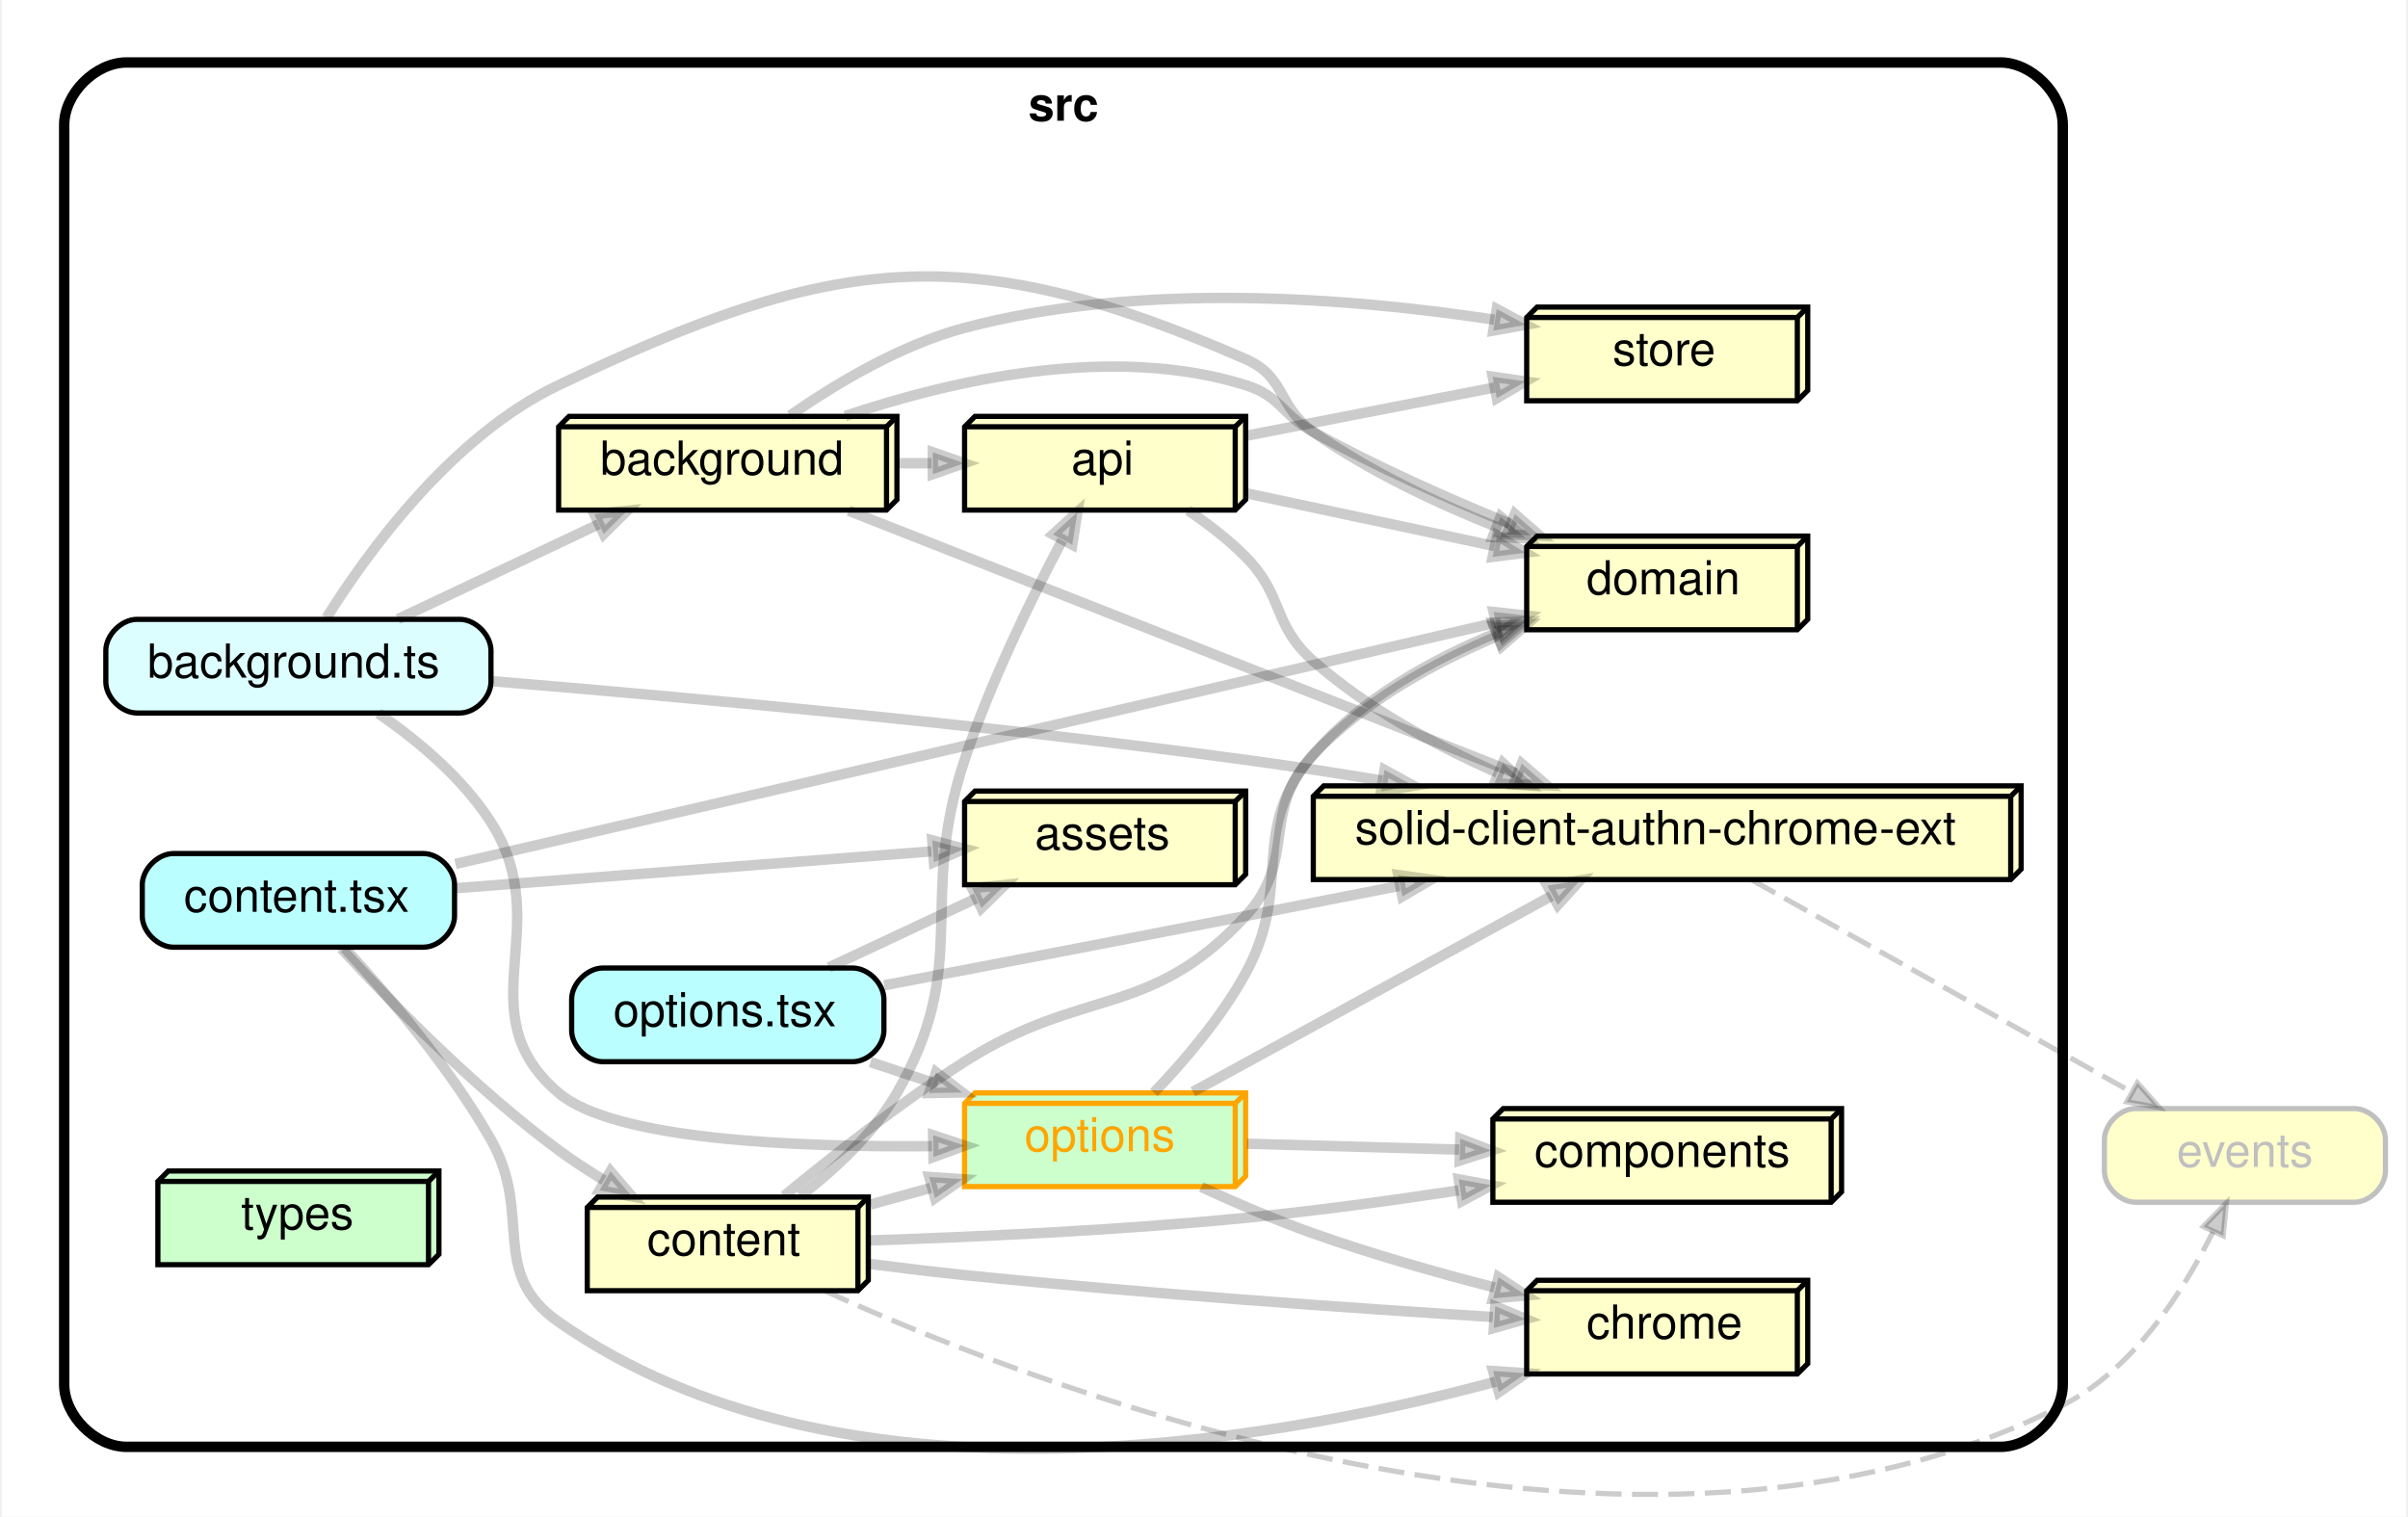
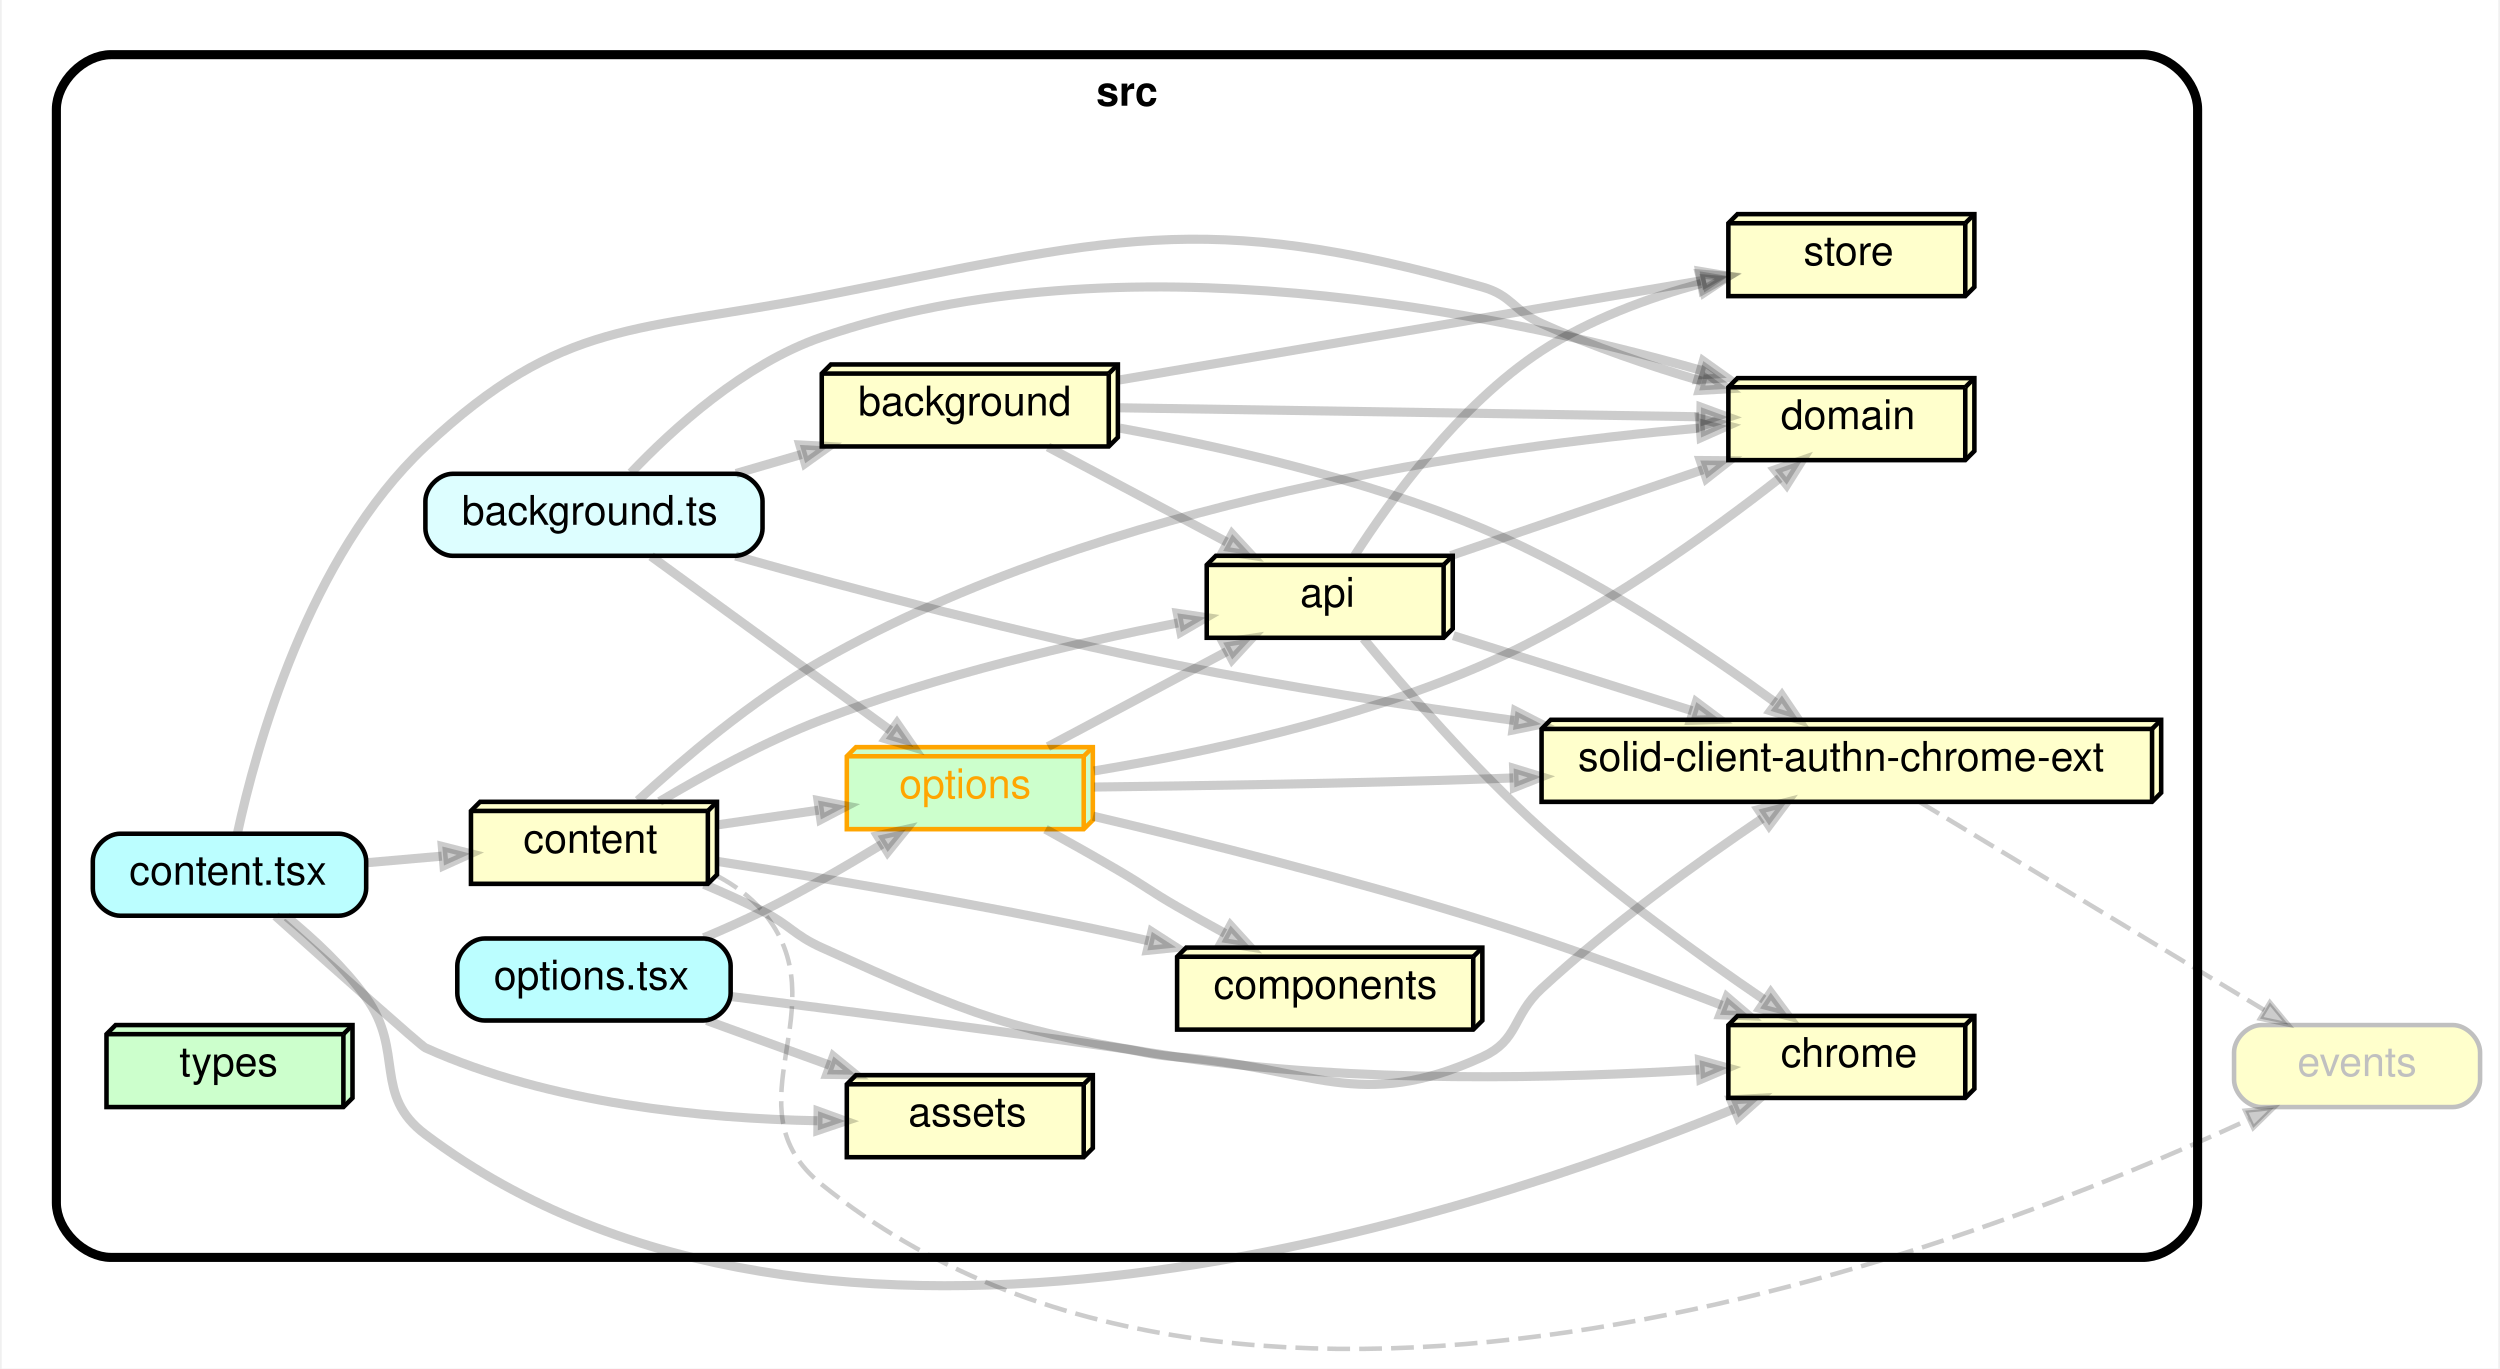
- <svg xmlns="http://www.w3.org/2000/svg" xmlns:xlink="http://www.w3.org/1999/xlink" width="462pt" height="291pt" viewBox="0.00 0.00 462.00 291.42">
-   <g id="graph0" class="graph" transform="scale(1 1) rotate(0) translate(4 287.4172)">
-     <polygon fill="#ffffff" stroke="transparent" points="-4,4 -4,-287.417 458,-287.417 458,4 -4,4" />
+ <svg xmlns="http://www.w3.org/2000/svg" xmlns:xlink="http://www.w3.org/1999/xlink" width="548pt" height="300pt" viewBox="0.00 0.00 548.00 300.41">
+   <g id="graph0" class="graph" transform="scale(1 1) rotate(0) translate(4 296.4075)">
+     <polygon fill="#ffffff" stroke="transparent" points="-4,4 -4,-296.408 544,-296.408 544,4 -4,4" />
    <g id="clust1" class="cluster">
-       <path fill="#ffffff" stroke="#000000" stroke-width="2" d="M20,-9.417C20,-9.417 380,-9.417 380,-9.417 386,-9.417 392,-15.417 392,-21.417 392,-21.417 392,-263.417 392,-263.417 392,-269.417 386,-275.417 380,-275.417 380,-275.417 20,-275.417 20,-275.417 14,-275.417 8,-269.417 8,-263.417 8,-263.417 8,-21.417 8,-21.417 8,-15.417 14,-9.417 20,-9.417" />
-       <text text-anchor="middle" x="200" y="-264.217" font-family="Helvetica,sans-Serif" font-weight="bold" font-size="9.00" fill="#000000">src</text>
+       <path fill="#ffffff" stroke="#000000" stroke-width="2" d="M20,-20.407C20,-20.407 466,-20.407 466,-20.407 472,-20.407 478,-26.407 478,-32.407 478,-32.407 478,-272.408 478,-272.408 478,-278.408 472,-284.408 466,-284.408 466,-284.408 20,-284.408 20,-284.408 14,-284.408 8,-278.408 8,-272.408 8,-272.408 8,-32.407 8,-32.407 8,-26.407 14,-20.407 20,-20.407" />
+       <text text-anchor="middle" x="243" y="-273.207" font-family="Helvetica,sans-Serif" font-weight="bold" font-size="9.00" fill="#000000">src</text>
    </g>
    <g id="node1" class="node">
      <g id="a_node1">
        <a xlink:title="events">
-           <path fill="#ffffcc" stroke="#c0c0c0" d="M448,-74.417C448,-74.417 406,-74.417 406,-74.417 403,-74.417 400,-71.417 400,-68.417 400,-68.417 400,-62.417 400,-62.417 400,-59.417 403,-56.417 406,-56.417 406,-56.417 448,-56.417 448,-56.417 451,-56.417 454,-59.417 454,-62.417 454,-62.417 454,-68.417 454,-68.417 454,-71.417 451,-74.417 448,-74.417" />
-           <text text-anchor="middle" x="427" y="-63.217" font-family="Helvetica,sans-Serif" font-size="9.00" fill="#c0c0c0">events</text>
+           <path fill="#ffffcc" stroke="#c0c0c0" d="M534,-71.407C534,-71.407 492,-71.407 492,-71.407 489,-71.407 486,-68.407 486,-65.407 486,-65.407 486,-59.407 486,-59.407 486,-56.407 489,-53.407 492,-53.407 492,-53.407 534,-53.407 534,-53.407 537,-53.407 540,-56.407 540,-59.407 540,-59.407 540,-65.407 540,-65.407 540,-68.407 537,-71.407 534,-71.407" />
+           <text text-anchor="middle" x="513" y="-60.208" font-family="Helvetica,sans-Serif" font-size="9.00" fill="#c0c0c0">events</text>
        </a>
      </g>
    </g>
    <g id="node2" class="node">
      <g id="a_node2">
        <a xlink:href="src/api/" xlink:title="api">
-           <polygon fill="#ffffcc" stroke="#000000" points="235,-207.417 183,-207.417 181,-205.417 181,-189.417 233,-189.417 235,-191.417 235,-207.417" />
-           <polyline fill="none" stroke="#000000" points="233,-205.417 181,-205.417 " />
-           <polyline fill="none" stroke="#000000" points="233,-205.417 233,-189.417 " />
-           <polyline fill="none" stroke="#000000" points="233,-205.417 235,-207.417 " />
-           <text text-anchor="start" x="201.5" y="-196.217" font-family="Helvetica,sans-Serif" font-size="9.00" fill="#000000">api</text>
+           <polygon fill="#ffffcc" stroke="#000000" points="314.5,-174.407 262.5,-174.407 260.5,-172.407 260.5,-156.407 312.5,-156.407 314.5,-158.407 314.5,-174.407" />
+           <polyline fill="none" stroke="#000000" points="312.5,-172.407 260.5,-172.407 " />
+           <polyline fill="none" stroke="#000000" points="312.5,-172.407 312.5,-156.407 " />
+           <polyline fill="none" stroke="#000000" points="312.5,-172.407 314.5,-174.407 " />
+           <text text-anchor="start" x="281" y="-163.208" font-family="Helvetica,sans-Serif" font-size="9.00" fill="#000000">api</text>
        </a>
      </g>
    </g>
    <g id="node3" class="node">
      <g id="a_node3">
-         <a xlink:href="src/domain/" xlink:title="domain">
-           <polygon fill="#ffffcc" stroke="#000000" points="343,-184.417 291,-184.417 289,-182.417 289,-166.417 341,-166.417 343,-168.417 343,-184.417" />
-           <polyline fill="none" stroke="#000000" points="341,-182.417 289,-182.417 " />
-           <polyline fill="none" stroke="#000000" points="341,-182.417 341,-166.417 " />
-           <polyline fill="none" stroke="#000000" points="341,-182.417 343,-184.417 " />
-           <text text-anchor="start" x="300.5" y="-173.217" font-family="Helvetica,sans-Serif" font-size="9.00" fill="#000000">domain</text>
+         <a xlink:href="src/chrome/" xlink:title="chrome">
+           <polygon fill="#ffffcc" stroke="#000000" points="429,-73.407 377,-73.407 375,-71.407 375,-55.407 427,-55.407 429,-57.407 429,-73.407" />
+           <polyline fill="none" stroke="#000000" points="427,-71.407 375,-71.407 " />
+           <polyline fill="none" stroke="#000000" points="427,-71.407 427,-55.407 " />
+           <polyline fill="none" stroke="#000000" points="427,-71.407 429,-73.407 " />
+           <text text-anchor="start" x="386.5" y="-62.208" font-family="Helvetica,sans-Serif" font-size="9.00" fill="#000000">chrome</text>
        </a>
      </g>
    </g>
    <g id="edge1" class="edge">
-       <path fill="none" stroke="#000000" stroke-width="2" stroke-opacity="0.2" d="M235.253,-192.613C249.706,-189.535 267.58,-185.729 282.834,-182.48" />
-       <polygon fill="#000000" fill-opacity="0.2" stroke="#000000" stroke-width="2" stroke-opacity="0.2" points="283.325,-184.523 288.756,-181.219 282.45,-180.415 283.325,-184.523" />
+       <path fill="none" stroke="#000000" stroke-width="2" stroke-opacity="0.2" d="M294.902,-156.245C303.687,-145.629 319.037,-127.873 334,-114.407 349.481,-100.475 368.733,-86.601 382.797,-77.015" />
+       <polygon fill="#000000" fill-opacity="0.2" stroke="#000000" stroke-width="2" stroke-opacity="0.2" points="384.304,-78.531 388.102,-73.434 381.954,-75.05 384.304,-78.531" />
    </g>
    <g id="node4" class="node">
      <g id="a_node4">
        <a xlink:href="src/solid-client-authn-chrome-ext/" xlink:title="solid-client-authn-chrome-ext">
-           <polygon fill="#ffffcc" stroke="#000000" points="384,-136.417 250,-136.417 248,-134.417 248,-118.417 382,-118.417 384,-120.417 384,-136.417" />
-           <polyline fill="none" stroke="#000000" points="382,-134.417 248,-134.417 " />
-           <polyline fill="none" stroke="#000000" points="382,-134.417 382,-118.417 " />
-           <polyline fill="none" stroke="#000000" points="382,-134.417 384,-136.417 " />
-           <text text-anchor="start" x="256" y="-125.217" font-family="Helvetica,sans-Serif" font-size="9.00" fill="#000000">solid-client-authn-chrome-ext</text>
+           <polygon fill="#ffffcc" stroke="#000000" points="470,-138.407 336,-138.407 334,-136.407 334,-120.407 468,-120.407 470,-122.407 470,-138.407" />
+           <polyline fill="none" stroke="#000000" points="468,-136.407 334,-136.407 " />
+           <polyline fill="none" stroke="#000000" points="468,-136.407 468,-120.407 " />
+           <polyline fill="none" stroke="#000000" points="468,-136.407 470,-138.407 " />
+           <text text-anchor="start" x="342" y="-127.207" font-family="Helvetica,sans-Serif" font-size="9.00" fill="#000000">solid-client-authn-chrome-ext</text>
        </a>
      </g>
    </g>
    <g id="edge2" class="edge">
-       <path fill="none" stroke="#000000" stroke-width="2" stroke-opacity="0.2" d="M223.963,-189.328C227.815,-186.73 231.752,-183.703 235,-180.417 242.453,-172.877 240.051,-167.433 248,-160.417 258.23,-151.388 271.369,-144.249 283.366,-138.955" />
-       <polygon fill="#000000" fill-opacity="0.2" stroke="#000000" stroke-width="2" stroke-opacity="0.2" points="284.441,-140.78 289.145,-136.504 282.802,-136.913 284.441,-140.78" />
+       <path fill="none" stroke="#000000" stroke-width="2" stroke-opacity="0.2" d="M314.635,-156.876C330.302,-151.95 350.175,-145.702 367.008,-140.409" />
+       <polygon fill="#000000" fill-opacity="0.2" stroke="#000000" stroke-width="2" stroke-opacity="0.2" points="367.964,-142.31 373.058,-138.507 366.705,-138.304 367.964,-142.31" />
    </g>
    <g id="node5" class="node">
      <g id="a_node5">
-         <a xlink:href="src/store/" xlink:title="store">
-           <polygon fill="#ffffcc" stroke="#000000" points="343,-228.417 291,-228.417 289,-226.417 289,-210.417 341,-210.417 343,-212.417 343,-228.417" />
-           <polyline fill="none" stroke="#000000" points="341,-226.417 289,-226.417 " />
-           <polyline fill="none" stroke="#000000" points="341,-226.417 341,-210.417 " />
-           <polyline fill="none" stroke="#000000" points="341,-226.417 343,-228.417 " />
-           <text text-anchor="start" x="305.5" y="-217.217" font-family="Helvetica,sans-Serif" font-size="9.00" fill="#000000">store</text>
+         <a xlink:href="src/domain/" xlink:title="domain">
+           <polygon fill="#ffffcc" stroke="#000000" points="429,-213.407 377,-213.407 375,-211.407 375,-195.407 427,-195.407 429,-197.407 429,-213.407" />
+           <polyline fill="none" stroke="#000000" points="427,-211.407 375,-211.407 " />
+           <polyline fill="none" stroke="#000000" points="427,-211.407 427,-195.407 " />
+           <polyline fill="none" stroke="#000000" points="427,-211.407 429,-213.407 " />
+           <text text-anchor="start" x="386.5" y="-202.208" font-family="Helvetica,sans-Serif" font-size="9.00" fill="#000000">domain</text>
        </a>
      </g>
    </g>
    <g id="edge3" class="edge">
-       <path fill="none" stroke="#000000" stroke-width="2" stroke-opacity="0.2" d="M235.253,-203.716C249.706,-206.527 267.58,-210.002 282.834,-212.968" />
-       <polygon fill="#000000" fill-opacity="0.2" stroke="#000000" stroke-width="2" stroke-opacity="0.2" points="282.465,-215.036 288.756,-214.12 283.267,-210.913 282.465,-215.036" />
-     </g>
-     <g id="edge29" class="edge">
-       <path fill="none" stroke="#000000" stroke-dasharray="5,2" stroke-opacity="0.2" d="M332.378,-118.269C351.643,-107.508 383.704,-89.601 405.093,-77.654" />
-       <polygon fill="#000000" fill-opacity="0.2" stroke="#000000" stroke-opacity="0.2" points="406.34,-79.362 410.554,-74.603 404.292,-75.696 406.34,-79.362" />
+       <path fill="none" stroke="#000000" stroke-width="2" stroke-opacity="0.2" d="M314.056,-174.453C330.557,-180.073 351.887,-187.338 369.408,-193.306" />
+       <polygon fill="#000000" fill-opacity="0.2" stroke="#000000" stroke-width="2" stroke-opacity="0.2" points="368.834,-195.329 375.191,-195.276 370.188,-191.354 368.834,-195.329" />
    </g>
    <g id="node6" class="node">
      <g id="a_node6">
-         <a xlink:href="src/assets/" xlink:title="assets">
-           <polygon fill="#ffffcc" stroke="#000000" points="235,-135.417 183,-135.417 181,-133.417 181,-117.417 233,-117.417 235,-119.417 235,-135.417" />
-           <polyline fill="none" stroke="#000000" points="233,-133.417 181,-133.417 " />
-           <polyline fill="none" stroke="#000000" points="233,-133.417 233,-117.417 " />
-           <polyline fill="none" stroke="#000000" points="233,-133.417 235,-135.417 " />
-           <text text-anchor="start" x="194.5" y="-124.217" font-family="Helvetica,sans-Serif" font-size="9.00" fill="#000000">assets</text>
-         </a>
-       </g>
+         <a xlink:href="src/store/" xlink:title="store">
+           <polygon fill="#ffffcc" stroke="#000000" points="429,-249.407 377,-249.407 375,-247.407 375,-231.407 427,-231.407 429,-233.407 429,-249.407" />
+           <polyline fill="none" stroke="#000000" points="427,-247.407 375,-247.407 " />
+           <polyline fill="none" stroke="#000000" points="427,-247.407 427,-231.407 " />
+           <polyline fill="none" stroke="#000000" points="427,-247.407 429,-249.407 " />
+           <text text-anchor="start" x="391.5" y="-238.208" font-family="Helvetica,sans-Serif" font-size="9.00" fill="#000000">store</text>
+         </a>
+       </g>
+     </g>
+     <g id="edge4" class="edge">
+       <path fill="none" stroke="#000000" stroke-width="2" stroke-opacity="0.2" d="M292.948,-174.438C300.636,-186.429 315.783,-207.48 334,-219.407 344.475,-226.266 357.312,-230.985 369,-234.184" />
+       <polygon fill="#000000" fill-opacity="0.2" stroke="#000000" stroke-width="2" stroke-opacity="0.2" points="368.655,-236.264 374.989,-235.722 369.7,-232.196 368.655,-236.264" />
+     </g>
+     <g id="edge31" class="edge">
+       <path fill="none" stroke="#000000" stroke-dasharray="5,2" stroke-opacity="0.2" d="M416.97,-120.372C436.5,-108.583 470.753,-87.908 492.633,-74.701" />
+       <polygon fill="#000000" fill-opacity="0.2" stroke="#000000" stroke-opacity="0.2" points="493.861,-76.413 497.913,-71.514 491.691,-72.817 493.861,-76.413" />
    </g>
    <g id="node7" class="node">
      <g id="a_node7">
-         <a xlink:href="src/background.ts" xlink:title="background.ts">
-           <path fill="#ddfeff" stroke="#000000" d="M84,-168.417C84,-168.417 22,-168.417 22,-168.417 19,-168.417 16,-165.417 16,-162.417 16,-162.417 16,-156.417 16,-156.417 16,-153.417 19,-150.417 22,-150.417 22,-150.417 84,-150.417 84,-150.417 87,-150.417 90,-153.417 90,-156.417 90,-156.417 90,-162.417 90,-162.417 90,-165.417 87,-168.417 84,-168.417" />
-           <text text-anchor="start" x="24" y="-157.217" font-family="Helvetica,sans-Serif" font-size="9.00" fill="#000000">background.ts</text>
-         </a>
-       </g>
-     </g>
-     <g id="edge5" class="edge">
-       <path fill="none" stroke="#000000" stroke-width="2" stroke-opacity="0.2" d="M58.377,-168.681C66.312,-181.358 82.462,-203.65 103,-213.417 156.018,-238.632 181.185,-241.884 235,-218.417 242.783,-215.023 241.054,-209.301 248,-204.417 258.647,-196.932 271.529,-190.826 283.204,-186.182" />
-       <polygon fill="#000000" fill-opacity="0.2" stroke="#000000" stroke-width="2" stroke-opacity="0.2" points="283.978,-188.134 288.824,-184.02 282.47,-184.214 283.978,-188.134" />
-     </g>
-     <g id="edge7" class="edge">
-       <path fill="none" stroke="#000000" stroke-width="2" stroke-opacity="0.2" d="M90.041,-156.546C126.882,-153.505 184.974,-148.205 235,-141.417 243.502,-140.263 252.479,-138.88 261.238,-137.437" />
-       <polygon fill="#000000" fill-opacity="0.2" stroke="#000000" stroke-width="2" stroke-opacity="0.2" points="261.687,-139.491 267.259,-136.431 260.995,-135.349 261.687,-139.491" />
+         <a xlink:href="src/assets/" xlink:title="assets">
+           <polygon fill="#ffffcc" stroke="#000000" points="235.5,-60.407 183.5,-60.407 181.5,-58.407 181.5,-42.407 233.5,-42.407 235.5,-44.407 235.5,-60.407" />
+           <polyline fill="none" stroke="#000000" points="233.5,-58.407 181.5,-58.407 " />
+           <polyline fill="none" stroke="#000000" points="233.5,-58.407 233.5,-42.407 " />
+           <polyline fill="none" stroke="#000000" points="233.5,-58.407 235.5,-60.407 " />
+           <text text-anchor="start" x="195" y="-49.208" font-family="Helvetica,sans-Serif" font-size="9.00" fill="#000000">assets</text>
+         </a>
+       </g>
    </g>
    <g id="node8" class="node">
      <g id="a_node8">
-         <a xlink:href="src/background/" xlink:title="background">
-           <polygon fill="#ffffcc" stroke="#000000" points="168,-207.417 105,-207.417 103,-205.417 103,-189.417 166,-189.417 168,-191.417 168,-207.417" />
-           <polyline fill="none" stroke="#000000" points="166,-205.417 103,-205.417 " />
-           <polyline fill="none" stroke="#000000" points="166,-205.417 166,-189.417 " />
-           <polyline fill="none" stroke="#000000" points="166,-205.417 168,-207.417 " />
-           <text text-anchor="start" x="111" y="-196.217" font-family="Helvetica,sans-Serif" font-size="9.00" fill="#000000">background</text>
-         </a>
-       </g>
-     </g>
-     <g id="edge4" class="edge">
-       <path fill="none" stroke="#000000" stroke-width="2" stroke-opacity="0.2" d="M72.135,-168.463C83.61,-173.887 98.327,-180.845 110.689,-186.689" />
-       <polygon fill="#000000" fill-opacity="0.2" stroke="#000000" stroke-width="2" stroke-opacity="0.2" points="109.862,-188.62 116.183,-189.286 111.656,-184.823 109.862,-188.62" />
+         <a xlink:href="src/background.ts" xlink:title="background.ts">
+           <path fill="#ddfeff" stroke="#000000" d="M157,-192.407C157,-192.407 95,-192.407 95,-192.407 92,-192.407 89,-189.407 89,-186.407 89,-186.407 89,-180.407 89,-180.407 89,-177.407 92,-174.407 95,-174.407 95,-174.407 157,-174.407 157,-174.407 160,-174.407 163,-177.407 163,-180.407 163,-180.407 163,-186.407 163,-186.407 163,-189.407 160,-192.407 157,-192.407" />
+           <text text-anchor="start" x="97" y="-181.208" font-family="Helvetica,sans-Serif" font-size="9.00" fill="#000000">background.ts</text>
+         </a>
+       </g>
+     </g>
+     <g id="edge8" class="edge">
+       <path fill="none" stroke="#000000" stroke-width="2" stroke-opacity="0.2" d="M157.076,-174.36C182.86,-167.103 220.578,-157.065 254,-150.407 277.933,-145.64 304.251,-141.542 327.975,-138.264" />
+       <polygon fill="#000000" fill-opacity="0.2" stroke="#000000" stroke-width="2" stroke-opacity="0.2" points="328.286,-140.341 333.947,-137.448 327.718,-136.179 328.286,-140.341" />
+     </g>
+     <g id="edge6" class="edge">
+       <path fill="none" stroke="#000000" stroke-width="2" stroke-opacity="0.2" d="M134.116,-192.623C143.208,-202.182 158.927,-216.536 176,-222.407 241.544,-244.947 323.851,-227.961 368.847,-215.162" />
+       <polygon fill="#000000" fill-opacity="0.2" stroke="#000000" stroke-width="2" stroke-opacity="0.2" points="369.502,-217.158 374.677,-213.467 368.329,-213.125 369.502,-217.158" />
    </g>
    <g id="node9" class="node">
      <g id="a_node9">
-         <a xlink:href="src/options/" xlink:title="no-orphans">
-           <polygon fill="#ccffcc" stroke="#ffa500" points="235,-77.417 183,-77.417 181,-75.417 181,-59.417 233,-59.417 235,-61.417 235,-77.417" />
-           <polyline fill="none" stroke="#ffa500" points="233,-75.417 181,-75.417 " />
-           <polyline fill="none" stroke="#ffa500" points="233,-75.417 233,-59.417 " />
-           <polyline fill="none" stroke="#ffa500" points="233,-75.417 235,-77.417 " />
-           <text text-anchor="start" x="192.5" y="-66.217" font-family="Helvetica,sans-Serif" font-size="9.00" fill="#ffa500">options</text>
-         </a>
-       </g>
-     </g>
-     <g id="edge6" class="edge">
-       <path fill="none" stroke="#000000" stroke-width="2" stroke-opacity="0.2" d="M68.344,-150.357C75.922,-145.138 84.579,-137.926 90,-129.417 102.8,-109.326 84.867,-92.867 103,-77.417 113.508,-68.464 148.112,-66.939 174.753,-67.196" />
-       <polygon fill="#000000" fill-opacity="0.2" stroke="#000000" stroke-width="2" stroke-opacity="0.2" points="174.96,-69.299 180.99,-67.289 175.022,-65.099 174.96,-69.299" />
-     </g>
-     <g id="edge9" class="edge">
-       <path fill="none" stroke="#000000" stroke-width="2" stroke-opacity="0.2" d="M168.356,-198.417C170.454,-198.417 172.567,-198.417 174.668,-198.417" />
-       <polygon fill="#000000" fill-opacity="0.2" stroke="#000000" stroke-width="2" stroke-opacity="0.2" points="174.901,-200.517 180.901,-198.417 174.9,-196.317 174.901,-200.517" />
-     </g>
-     <g id="edge8" class="edge">
-       <path fill="none" stroke="#000000" stroke-width="2" stroke-opacity="0.2" d="M158.07,-207.484C178.53,-214.381 209.321,-221.439 235,-213.417 241.708,-211.322 241.848,-207.813 248,-204.417 259.974,-197.808 273.762,-191.677 285.779,-186.77" />
-       <polygon fill="#000000" fill-opacity="0.2" stroke="#000000" stroke-width="2" stroke-opacity="0.2" points="286.736,-188.649 291.52,-184.463 285.17,-184.751 286.736,-188.649" />
-     </g>
-     <g id="edge10" class="edge">
-       <path fill="none" stroke="#000000" stroke-width="2" stroke-opacity="0.2" d="M158.728,-189.28C191.491,-176.393 251.25,-152.887 286.922,-138.855" />
-       <polygon fill="#000000" fill-opacity="0.2" stroke="#000000" stroke-width="2" stroke-opacity="0.2" points="288.047,-140.669 292.861,-136.519 286.509,-136.761 288.047,-140.669" />
-     </g>
-     <g id="edge11" class="edge">
-       <path fill="none" stroke="#000000" stroke-width="2" stroke-opacity="0.2" d="M147.477,-207.581C156.236,-213.679 168.69,-221.148 181,-224.417 214.824,-233.4 255.083,-230.212 282.783,-225.99" />
-       <polygon fill="#000000" fill-opacity="0.2" stroke="#000000" stroke-width="2" stroke-opacity="0.2" points="283.252,-228.042 288.845,-225.019 282.588,-223.895 283.252,-228.042" />
-     </g>
-     <g id="edge28" class="edge">
-       <path fill="none" stroke="#000000" stroke-width="2" stroke-opacity="0.2" d="M217.367,-77.471C223.147,-83.505 230.326,-91.872 235,-100.417 244.377,-117.561 235.269,-127.593 248,-142.417 257.193,-153.122 270.661,-160.656 283.19,-165.795" />
-       <polygon fill="#000000" fill-opacity="0.2" stroke="#000000" stroke-width="2" stroke-opacity="0.2" points="282.509,-167.783 288.862,-167.99 284.025,-163.866 282.509,-167.783" />
-     </g>
-     <g id="edge26" class="edge">
-       <path fill="none" stroke="#000000" stroke-width="2" stroke-opacity="0.2" d="M224.875,-77.636C243.421,-87.767 273.29,-104.085 293.742,-115.258" />
-       <polygon fill="#000000" fill-opacity="0.2" stroke="#000000" stroke-width="2" stroke-opacity="0.2" points="292.971,-117.23 299.243,-118.263 294.985,-113.544 292.971,-117.23" />
+         <a xlink:href="src/background/" xlink:title="background">
+           <polygon fill="#ffffcc" stroke="#000000" points="241,-216.407 178,-216.407 176,-214.407 176,-198.407 239,-198.407 241,-200.407 241,-216.407" />
+           <polyline fill="none" stroke="#000000" points="239,-214.407 176,-214.407 " />
+           <polyline fill="none" stroke="#000000" points="239,-214.407 239,-198.407 " />
+           <polyline fill="none" stroke="#000000" points="239,-214.407 241,-216.407 " />
+           <text text-anchor="start" x="184" y="-205.208" font-family="Helvetica,sans-Serif" font-size="9.00" fill="#000000">background</text>
+         </a>
+       </g>
+     </g>
+     <g id="edge5" class="edge">
+       <path fill="none" stroke="#000000" stroke-width="2" stroke-opacity="0.2" d="M157.19,-192.481C161.874,-193.844 166.742,-195.26 171.533,-196.654" />
+       <polygon fill="#000000" fill-opacity="0.2" stroke="#000000" stroke-width="2" stroke-opacity="0.2" points="171.192,-198.741 177.54,-198.401 172.365,-194.708 171.192,-198.741" />
    </g>
    <g id="node10" class="node">
      <g id="a_node10">
-         <a xlink:href="src/chrome/" xlink:title="chrome">
-           <polygon fill="#ffffcc" stroke="#000000" points="343,-41.417 291,-41.417 289,-39.417 289,-23.417 341,-23.417 343,-25.417 343,-41.417" />
-           <polyline fill="none" stroke="#000000" points="341,-39.417 289,-39.417 " />
-           <polyline fill="none" stroke="#000000" points="341,-39.417 341,-23.417 " />
-           <polyline fill="none" stroke="#000000" points="341,-39.417 343,-41.417 " />
-           <text text-anchor="start" x="300.5" y="-30.217" font-family="Helvetica,sans-Serif" font-size="9.00" fill="#000000">chrome</text>
-         </a>
-       </g>
-     </g>
-     <g id="edge25" class="edge">
-       <path fill="none" stroke="#000000" stroke-width="2" stroke-opacity="0.2" d="M226.462,-59.347C233.149,-56.266 240.823,-52.963 248,-50.417 259.168,-46.456 271.639,-42.912 282.821,-40.038" />
-       <polygon fill="#000000" fill-opacity="0.2" stroke="#000000" stroke-width="2" stroke-opacity="0.2" points="283.578,-42.013 288.884,-38.511 282.553,-37.94 283.578,-42.013" />
+         <a xlink:href="src/options/" xlink:title="no-orphans">
+           <polygon fill="#ccffcc" stroke="#ffa500" points="235.5,-132.407 183.5,-132.407 181.5,-130.407 181.5,-114.407 233.5,-114.407 235.5,-116.407 235.5,-132.407" />
+           <polyline fill="none" stroke="#ffa500" points="233.5,-130.407 181.5,-130.407 " />
+           <polyline fill="none" stroke="#ffa500" points="233.5,-130.407 233.5,-114.407 " />
+           <polyline fill="none" stroke="#ffa500" points="233.5,-130.407 235.5,-132.407 " />
+           <text text-anchor="start" x="193" y="-121.207" font-family="Helvetica,sans-Serif" font-size="9.00" fill="#ffa500">options</text>
+         </a>
+       </g>
+     </g>
+     <g id="edge7" class="edge">
+       <path fill="none" stroke="#000000" stroke-width="2" stroke-opacity="0.2" d="M138.53,-174.295C152.542,-164.104 175.333,-147.529 191.076,-136.079" />
+       <polygon fill="#000000" fill-opacity="0.2" stroke="#000000" stroke-width="2" stroke-opacity="0.2" points="192.505,-137.637 196.122,-132.409 190.035,-134.24 192.505,-137.637" />
+     </g>
+     <g id="edge10" class="edge">
+       <path fill="none" stroke="#000000" stroke-width="2" stroke-opacity="0.2" d="M225.642,-198.294C237.133,-192.185 252.388,-184.075 264.873,-177.437" />
+       <polygon fill="#000000" fill-opacity="0.2" stroke="#000000" stroke-width="2" stroke-opacity="0.2" points="266.08,-179.174 270.392,-174.503 264.108,-175.465 266.08,-179.174" />
+     </g>
+     <g id="edge11" class="edge">
+       <path fill="none" stroke="#000000" stroke-width="2" stroke-opacity="0.2" d="M241.394,-202.436C264.315,-198.276 295.271,-191.247 321,-180.407 344.803,-170.379 369.561,-153.728 385.34,-142.193" />
+       <polygon fill="#000000" fill-opacity="0.2" stroke="#000000" stroke-width="2" stroke-opacity="0.2" points="386.761,-143.754 390.332,-138.494 384.261,-140.379 386.761,-143.754" />
+     </g>
+     <g id="edge9" class="edge">
+       <path fill="none" stroke="#000000" stroke-width="2" stroke-opacity="0.2" d="M241.325,-206.899C276.751,-206.349 332.874,-205.479 368.543,-204.926" />
+       <polygon fill="#000000" fill-opacity="0.2" stroke="#000000" stroke-width="2" stroke-opacity="0.2" points="368.99,-207.02 374.956,-204.827 368.924,-202.82 368.99,-207.02" />
+     </g>
+     <g id="edge12" class="edge">
+       <path fill="none" stroke="#000000" stroke-width="2" stroke-opacity="0.2" d="M241.325,-213.006C276.898,-219.072 333.34,-228.698 368.986,-234.777" />
+       <polygon fill="#000000" fill-opacity="0.2" stroke="#000000" stroke-width="2" stroke-opacity="0.2" points="368.689,-236.857 374.956,-235.795 369.395,-232.716 368.689,-236.857" />
+     </g>
+     <g id="edge27" class="edge">
+       <path fill="none" stroke="#000000" stroke-width="2" stroke-opacity="0.2" d="M225.642,-132.521C237.133,-138.63 252.388,-146.74 264.873,-153.378" />
+       <polygon fill="#000000" fill-opacity="0.2" stroke="#000000" stroke-width="2" stroke-opacity="0.2" points="264.108,-155.35 270.392,-156.312 266.08,-151.641 264.108,-155.35" />
+     </g>
+     <g id="edge28" class="edge">
+       <path fill="none" stroke="#000000" stroke-width="2" stroke-opacity="0.2" d="M235.541,-117.26C258.467,-111.852 292.128,-103.449 321,-94.407 338.687,-88.868 358.176,-81.685 373.604,-75.737" />
+       <polygon fill="#000000" fill-opacity="0.2" stroke="#000000" stroke-width="2" stroke-opacity="0.2" points="374.687,-77.569 379.519,-73.439 373.166,-73.654 374.687,-77.569" />
+     </g>
+     <g id="edge26" class="edge">
+       <path fill="none" stroke="#000000" stroke-width="2" stroke-opacity="0.2" d="M235.786,-123.652C258.572,-123.914 291.91,-124.431 321,-125.407 323.243,-125.483 325.52,-125.564 327.819,-125.651" />
+       <polygon fill="#000000" fill-opacity="0.2" stroke="#000000" stroke-width="2" stroke-opacity="0.2" points="327.869,-127.754 333.947,-125.891 328.033,-123.557 327.869,-127.754" />
+     </g>
+     <g id="edge30" class="edge">
+       <path fill="none" stroke="#000000" stroke-width="2" stroke-opacity="0.2" d="M235.725,-127.182C259.059,-131.056 293.205,-138.268 321,-150.407 345.491,-161.104 370.63,-179.189 386.273,-191.454" />
+       <polygon fill="#000000" fill-opacity="0.2" stroke="#000000" stroke-width="2" stroke-opacity="0.2" points="385.196,-193.28 391.2,-195.371 387.81,-189.993 385.196,-193.28" />
    </g>
    <g id="node11" class="node">
      <g id="a_node11">
        <a xlink:href="src/components/" xlink:title="components">
-           <polygon fill="#ffffcc" stroke="#000000" points="349.5,-74.417 284.5,-74.417 282.5,-72.417 282.5,-56.417 347.5,-56.417 349.5,-58.417 349.5,-74.417" />
-           <polyline fill="none" stroke="#000000" points="347.5,-72.417 282.5,-72.417 " />
-           <polyline fill="none" stroke="#000000" points="347.5,-72.417 347.5,-56.417 " />
-           <polyline fill="none" stroke="#000000" points="347.5,-72.417 349.5,-74.417 " />
-           <text text-anchor="start" x="290.5" y="-63.217" font-family="Helvetica,sans-Serif" font-size="9.00" fill="#000000">components</text>
-         </a>
-       </g>
-     </g>
-     <g id="edge27" class="edge">
-       <path fill="none" stroke="#000000" stroke-width="2" stroke-opacity="0.2" d="M235.253,-67.66C247.608,-67.317 262.462,-66.904 276.043,-66.527" />
-       <polygon fill="#000000" fill-opacity="0.2" stroke="#000000" stroke-width="2" stroke-opacity="0.2" points="276.241,-68.623 282.18,-66.357 276.124,-64.424 276.241,-68.623" />
+           <polygon fill="#ffffcc" stroke="#000000" points="321,-88.407 256,-88.407 254,-86.407 254,-70.407 319,-70.407 321,-72.407 321,-88.407" />
+           <polyline fill="none" stroke="#000000" points="319,-86.407 254,-86.407 " />
+           <polyline fill="none" stroke="#000000" points="319,-86.407 319,-70.407 " />
+           <polyline fill="none" stroke="#000000" points="319,-86.407 321,-88.407 " />
+           <text text-anchor="start" x="262" y="-77.207" font-family="Helvetica,sans-Serif" font-size="9.00" fill="#000000">components</text>
+         </a>
+       </g>
+     </g>
+     <g id="edge29" class="edge">
+       <path fill="none" stroke="#000000" stroke-width="2" stroke-opacity="0.2" d="M225.116,-114.396C230.238,-111.567 235.876,-108.401 241,-105.407 246.858,-101.985 248.12,-100.792 254,-97.407 257.38,-95.462 260.983,-93.456 264.527,-91.521" />
+       <polygon fill="#000000" fill-opacity="0.2" stroke="#000000" stroke-width="2" stroke-opacity="0.2" points="265.727,-93.259 270.006,-88.558 263.729,-89.565 265.727,-93.259" />
    </g>
    <g id="node12" class="node">
      <g id="a_node12">
        <a xlink:href="src/content.tsx" xlink:title="content.tsx">
-           <path fill="#bbfeff" stroke="#000000" d="M77,-123.417C77,-123.417 29,-123.417 29,-123.417 26,-123.417 23,-120.417 23,-117.417 23,-117.417 23,-111.417 23,-111.417 23,-108.417 26,-105.417 29,-105.417 29,-105.417 77,-105.417 77,-105.417 80,-105.417 83,-108.417 83,-111.417 83,-111.417 83,-117.417 83,-117.417 83,-120.417 80,-123.417 77,-123.417" />
-           <text text-anchor="start" x="31" y="-112.217" font-family="Helvetica,sans-Serif" font-size="9.00" fill="#000000">content.tsx</text>
-         </a>
-       </g>
-     </g>
-     <g id="edge15" class="edge">
-       <path fill="none" stroke="#000000" stroke-width="2" stroke-opacity="0.2" d="M83.169,-121.415C132.827,-132.932 231.4,-155.795 282.907,-167.742" />
-       <polygon fill="#000000" fill-opacity="0.2" stroke="#000000" stroke-width="2" stroke-opacity="0.2" points="282.629,-169.833 288.949,-169.143 283.578,-165.742 282.629,-169.833" />
-     </g>
-     <g id="edge12" class="edge">
-       <path fill="none" stroke="#000000" stroke-width="2" stroke-opacity="0.2" d="M83.254,-116.759C109.517,-118.793 147.485,-121.732 174.626,-123.833" />
-       <polygon fill="#000000" fill-opacity="0.2" stroke="#000000" stroke-width="2" stroke-opacity="0.2" points="174.789,-125.952 180.933,-124.322 175.113,-121.765 174.789,-125.952" />
+           <path fill="#bbfeff" stroke="#000000" d="M70,-113.407C70,-113.407 22,-113.407 22,-113.407 19,-113.407 16,-110.407 16,-107.407 16,-107.407 16,-101.407 16,-101.407 16,-98.407 19,-95.407 22,-95.407 22,-95.407 70,-95.407 70,-95.407 73,-95.407 76,-98.407 76,-101.407 76,-101.407 76,-107.407 76,-107.407 76,-110.407 73,-113.407 70,-113.407" />
+           <text text-anchor="start" x="24" y="-102.207" font-family="Helvetica,sans-Serif" font-size="9.00" fill="#000000">content.tsx</text>
+         </a>
+       </g>
+     </g>
+     <g id="edge14" class="edge">
+       <path fill="none" stroke="#000000" stroke-width="2" stroke-opacity="0.2" d="M58.546,-95.181C64.422,-90.381 71.173,-84.12 76,-77.407 84.484,-65.61 77.378,-56.13 89,-47.407 176.106,17.967 318.305,-29.26 376.227,-52.989" />
+       <polygon fill="#000000" fill-opacity="0.2" stroke="#000000" stroke-width="2" stroke-opacity="0.2" points="375.544,-54.98 381.891,-55.346 377.158,-51.102 375.544,-54.98" />
+     </g>
+     <g id="edge16" class="edge">
+       <path fill="none" stroke="#000000" stroke-width="2" stroke-opacity="0.2" d="M47.746,-113.518C51.755,-132.042 63.315,-174.376 89,-198.407 119.198,-226.662 135.422,-223.431 176,-231.407 239.24,-243.838 258.986,-250.96 321,-233.407 327.528,-231.56 327.821,-228.208 334,-225.407 345.116,-220.369 357.779,-216.091 369.138,-212.739" />
+       <polygon fill="#000000" fill-opacity="0.2" stroke="#000000" stroke-width="2" stroke-opacity="0.2" points="369.758,-214.746 374.945,-211.071 368.599,-210.709 369.758,-214.746" />
    </g>
    <g id="edge13" class="edge">
-       <path fill="none" stroke="#000000" stroke-width="2" stroke-opacity="0.2" d="M61.912,-105.208C70.092,-96.36 82.104,-82.32 90,-68.417 98.195,-53.988 89.398,-42.922 103,-33.417 156.667,4.086 237.983,-9.807 283.034,-21.943" />
-       <polygon fill="#000000" fill-opacity="0.2" stroke="#000000" stroke-width="2" stroke-opacity="0.2" points="282.534,-23.984 288.877,-23.562 283.655,-19.936 282.534,-23.984" />
+       <path fill="none" stroke="#000000" stroke-width="2" stroke-opacity="0.2" d="M56.105,-95.346C68.502,-84.248 88.013,-66.853 89,-66.407 116.228,-54.107 150.291,-50.865 175.075,-50.401" />
+       <polygon fill="#000000" fill-opacity="0.2" stroke="#000000" stroke-width="2" stroke-opacity="0.2" points="175.189,-52.5 181.167,-50.339 175.146,-48.3 175.189,-52.5" />
    </g>
    <g id="node13" class="node">
      <g id="a_node13">
        <a xlink:href="src/content/" xlink:title="content">
-           <polygon fill="#ffffcc" stroke="#000000" points="162.5,-57.417 110.5,-57.417 108.5,-55.417 108.5,-39.417 160.5,-39.417 162.5,-41.417 162.5,-57.417" />
-           <polyline fill="none" stroke="#000000" points="160.5,-55.417 108.5,-55.417 " />
-           <polyline fill="none" stroke="#000000" points="160.5,-55.417 160.5,-39.417 " />
-           <polyline fill="none" stroke="#000000" points="160.5,-55.417 162.5,-57.417 " />
-           <text text-anchor="start" x="120" y="-46.217" font-family="Helvetica,sans-Serif" font-size="9.00" fill="#000000">content</text>
-         </a>
-       </g>
-     </g>
-     <g id="edge14" class="edge">
-       <path fill="none" stroke="#000000" stroke-width="2" stroke-opacity="0.2" d="M61.233,-105.186C70.672,-94.935 86.923,-78.272 103,-66.417 105.725,-64.407 108.7,-62.465 111.706,-60.647" />
-       <polygon fill="#000000" fill-opacity="0.2" stroke="#000000" stroke-width="2" stroke-opacity="0.2" points="112.966,-62.344 117.106,-57.52 110.862,-58.709 112.966,-62.344" />
+           <polygon fill="#ffffcc" stroke="#000000" points="153,-120.407 101,-120.407 99,-118.407 99,-102.407 151,-102.407 153,-104.407 153,-120.407" />
+           <polyline fill="none" stroke="#000000" points="151,-118.407 99,-118.407 " />
+           <polyline fill="none" stroke="#000000" points="151,-118.407 151,-102.407 " />
+           <polyline fill="none" stroke="#000000" points="151,-118.407 153,-120.407 " />
+           <text text-anchor="start" x="110.5" y="-109.207" font-family="Helvetica,sans-Serif" font-size="9.00" fill="#000000">content</text>
+         </a>
+       </g>
+     </g>
+     <g id="edge15" class="edge">
+       <path fill="none" stroke="#000000" stroke-width="2" stroke-opacity="0.2" d="M76.245,-107.054C81.587,-107.521 87.178,-108.01 92.601,-108.485" />
+       <polygon fill="#000000" fill-opacity="0.2" stroke="#000000" stroke-width="2" stroke-opacity="0.2" points="92.707,-110.602 98.867,-109.033 93.073,-106.418 92.707,-110.602" />
+     </g>
+     <g id="edge21" class="edge">
+       <path fill="none" stroke="#000000" stroke-dasharray="5,2" stroke-opacity="0.2" d="M153.147,-104.089C156.867,-102.104 160.322,-99.59 163,-96.407 180.567,-75.53 154.762,-53.537 176,-36.407 269.586,39.073 429.239,-22.924 489.257,-50.687" />
+       <polygon fill="#000000" fill-opacity="0.2" stroke="#000000" stroke-opacity="0.2" points="488.425,-52.616 494.749,-53.261 490.207,-48.813 488.425,-52.616" />
    </g>
    <g id="edge19" class="edge">
-       <path fill="none" stroke="#000000" stroke-dasharray="5,2" stroke-opacity="0.2" d="M154.143,-39.38C198.224,-19.394 311.233,23.649 392,-17.417 405.622,-24.343 415.2,-39.332 420.853,-50.73" />
-       <polygon fill="#000000" fill-opacity="0.2" stroke="#000000" stroke-opacity="0.2" points="419.012,-51.751 423.451,-56.301 422.818,-49.976 419.012,-51.751" />
-     </g>
-     <g id="edge21" class="edge">
-       <path fill="none" stroke="#000000" stroke-width="2" stroke-opacity="0.2" d="M149.445,-57.612C156.057,-62.684 163.481,-69.548 168,-77.417 182.455,-102.587 171.831,-113.878 181,-141.417 185.948,-156.28 193.798,-172.332 199.761,-183.603" />
-       <polygon fill="#000000" fill-opacity="0.2" stroke="#000000" stroke-width="2" stroke-opacity="0.2" points="197.989,-184.741 202.682,-189.029 201.687,-182.75 197.989,-184.741" />
+       <path fill="none" stroke="#000000" stroke-width="2" stroke-opacity="0.2" d="M140.402,-120.475C150.145,-126.282 163.474,-133.601 176,-138.407 201.496,-148.19 231.665,-155.238 254.188,-159.676" />
+       <polygon fill="#000000" fill-opacity="0.2" stroke="#000000" stroke-width="2" stroke-opacity="0.2" points="254.039,-161.786 260.328,-160.858 254.833,-157.661 254.039,-161.786" />
+     </g>
+     <g id="edge17" class="edge">
+       <path fill="none" stroke="#000000" stroke-width="2" stroke-opacity="0.2" d="M150.145,-102.297C154.482,-100.47 158.918,-98.473 163,-96.407 169.053,-93.345 169.82,-91.205 176,-88.407 209.043,-73.45 218.133,-69.801 254,-64.407 293.022,-58.54 338.488,-59.712 368.623,-61.59" />
+       <polygon fill="#000000" fill-opacity="0.2" stroke="#000000" stroke-width="2" stroke-opacity="0.2" points="368.688,-63.699 374.813,-61.999 368.965,-59.508 368.688,-63.699" />
+     </g>
+     <g id="edge20" class="edge">
+       <path fill="none" stroke="#000000" stroke-width="2" stroke-opacity="0.2" d="M135.653,-120.699C145.253,-129.543 160.717,-142.751 176,-151.407 238.126,-186.596 322.504,-198.464 368.58,-202.436" />
+       <polygon fill="#000000" fill-opacity="0.2" stroke="#000000" stroke-width="2" stroke-opacity="0.2" points="368.67,-204.55 374.82,-202.945 369.011,-200.364 368.67,-204.55" />
    </g>
    <g id="edge18" class="edge">
-       <path fill="none" stroke="#000000" stroke-width="2" stroke-opacity="0.2" d="M146.318,-57.619C155.295,-65.035 168.559,-75.495 181,-83.417 203.804,-97.938 216.676,-91.54 235,-111.417 245.126,-122.402 237.729,-131.568 248,-142.417 257.623,-152.582 271.032,-160.005 283.401,-165.206" />
-       <polygon fill="#000000" fill-opacity="0.2" stroke="#000000" stroke-width="2" stroke-opacity="0.2" points="282.643,-167.165 288.994,-167.442 284.202,-163.265 282.643,-167.165" />
-     </g>
-     <g id="edge17" class="edge">
-       <path fill="none" stroke="#000000" stroke-width="2" stroke-opacity="0.2" d="M162.909,-55.978C166.698,-57.024 170.625,-58.107 174.509,-59.178" />
-       <polygon fill="#000000" fill-opacity="0.2" stroke="#000000" stroke-width="2" stroke-opacity="0.2" points="174.21,-61.274 180.552,-60.845 175.327,-57.225 174.21,-61.274" />
-     </g>
-     <g id="edge16" class="edge">
-       <path fill="none" stroke="#000000" stroke-width="2" stroke-opacity="0.2" d="M162.899,-44.546C168.859,-43.777 175.135,-43.021 181,-42.417 215.521,-38.865 255.133,-36.084 282.478,-34.366" />
-       <polygon fill="#000000" fill-opacity="0.2" stroke="#000000" stroke-width="2" stroke-opacity="0.2" points="282.951,-36.441 288.809,-33.973 282.691,-32.249 282.951,-36.441" />
-     </g>
-     <g id="edge20" class="edge">
-       <path fill="none" stroke="#000000" stroke-width="2" stroke-opacity="0.2" d="M162.58,-49.07C182.618,-49.725 210.559,-50.998 235,-53.417 248.373,-54.741 262.915,-56.723 275.938,-58.697" />
-       <polygon fill="#000000" fill-opacity="0.2" stroke="#000000" stroke-width="2" stroke-opacity="0.2" points="275.948,-60.823 282.198,-59.663 276.588,-56.672 275.948,-60.823" />
+       <path fill="none" stroke="#000000" stroke-width="2" stroke-opacity="0.2" d="M153.014,-115.337C160.136,-116.373 167.904,-117.503 175.311,-118.58" />
+       <polygon fill="#000000" fill-opacity="0.2" stroke="#000000" stroke-width="2" stroke-opacity="0.2" points="175.186,-120.684 181.426,-119.469 175.791,-116.528 175.186,-120.684" />
+     </g>
+     <g id="edge22" class="edge">
+       <path fill="none" stroke="#000000" stroke-width="2" stroke-opacity="0.2" d="M153.072,-107.329C176.452,-103.657 211.087,-97.857 241,-91.407 243.208,-90.931 245.47,-90.422 247.749,-89.891" />
+       <polygon fill="#000000" fill-opacity="0.2" stroke="#000000" stroke-width="2" stroke-opacity="0.2" points="248.45,-91.882 253.797,-88.444 247.473,-87.797 248.45,-91.882" />
    </g>
    <g id="node14" class="node">
      <g id="a_node14">
        <a xlink:href="src/options.tsx" xlink:title="options.tsx">
-           <path fill="#bbfeff" stroke="#000000" d="M159.5,-101.417C159.5,-101.417 111.5,-101.417 111.5,-101.417 108.5,-101.417 105.5,-98.417 105.5,-95.417 105.5,-95.417 105.5,-89.417 105.5,-89.417 105.5,-86.417 108.5,-83.417 111.5,-83.417 111.5,-83.417 159.5,-83.417 159.5,-83.417 162.5,-83.417 165.5,-86.417 165.5,-89.417 165.5,-89.417 165.5,-95.417 165.5,-95.417 165.5,-98.417 162.5,-101.417 159.5,-101.417" />
-           <text text-anchor="start" x="113.5" y="-90.217" font-family="Helvetica,sans-Serif" font-size="9.00" fill="#000000">options.tsx</text>
-         </a>
-       </g>
+           <path fill="#bbfeff" stroke="#000000" d="M150,-90.407C150,-90.407 102,-90.407 102,-90.407 99,-90.407 96,-87.407 96,-84.407 96,-84.407 96,-78.407 96,-78.407 96,-75.407 99,-72.407 102,-72.407 102,-72.407 150,-72.407 150,-72.407 153,-72.407 156,-75.407 156,-78.407 156,-78.407 156,-84.407 156,-84.407 156,-87.407 153,-90.407 150,-90.407" />
+           <text text-anchor="start" x="104" y="-79.207" font-family="Helvetica,sans-Serif" font-size="9.00" fill="#000000">options.tsx</text>
+         </a>
+       </g>
+     </g>
+     <g id="edge24" class="edge">
+       <path fill="none" stroke="#000000" stroke-width="2" stroke-opacity="0.2" d="M156.292,-77.649C179.496,-74.723 212.295,-70.487 241,-66.407 246.788,-65.585 248.171,-64.853 254,-64.407 283.691,-62.137 293.913,-52.039 321,-64.407 329.025,-68.072 327.517,-73.424 334,-79.407 349.21,-93.446 368.337,-107.214 382.428,-116.737" />
+       <polygon fill="#000000" fill-opacity="0.2" stroke="#000000" stroke-width="2" stroke-opacity="0.2" points="381.597,-118.708 387.753,-120.296 383.931,-115.216 381.597,-118.708" />
+     </g>
+     <g id="edge25" class="edge">
+       <path fill="none" stroke="#000000" stroke-width="2" stroke-opacity="0.2" d="M150.753,-72.406C159.24,-69.32 168.844,-65.828 177.748,-62.59" />
+       <polygon fill="#000000" fill-opacity="0.2" stroke="#000000" stroke-width="2" stroke-opacity="0.2" points="178.559,-64.53 183.48,-60.506 177.123,-60.583 178.559,-64.53" />
    </g>
    <g id="edge23" class="edge">
-       <path fill="none" stroke="#000000" stroke-width="2" stroke-opacity="0.2" d="M165.553,-98.105C185.298,-101.854 211.694,-106.89 235,-111.417 244.555,-113.273 254.741,-115.27 264.55,-117.203" />
-       <polygon fill="#000000" fill-opacity="0.2" stroke="#000000" stroke-width="2" stroke-opacity="0.2" points="264.306,-119.296 270.599,-118.397 265.119,-115.175 264.306,-119.296" />
-     </g>
-     <g id="edge24" class="edge">
-       <path fill="none" stroke="#000000" stroke-width="2" stroke-opacity="0.2" d="M154.929,-101.529C163.612,-105.601 173.951,-110.449 183.186,-114.78" />
-       <polygon fill="#000000" fill-opacity="0.2" stroke="#000000" stroke-width="2" stroke-opacity="0.2" points="182.445,-116.752 188.769,-117.399 184.228,-112.95 182.445,-116.752" />
-     </g>
-     <g id="edge22" class="edge">
-       <path fill="none" stroke="#000000" stroke-width="2" stroke-opacity="0.2" d="M162.909,-83.344C166.789,-82.059 170.812,-80.728 174.787,-79.412" />
-       <polygon fill="#000000" fill-opacity="0.2" stroke="#000000" stroke-width="2" stroke-opacity="0.2" points="175.516,-81.383 180.552,-77.503 174.196,-77.395 175.516,-81.383" />
+       <path fill="none" stroke="#000000" stroke-width="2" stroke-opacity="0.2" d="M150.117,-90.572C154.457,-92.394 158.901,-94.375 163,-96.407 171.826,-100.784 181.242,-106.233 189.206,-111.087" />
+       <polygon fill="#000000" fill-opacity="0.2" stroke="#000000" stroke-width="2" stroke-opacity="0.2" points="188.253,-112.966 194.462,-114.332 190.46,-109.392 188.253,-112.966" />
    </g>
    <g id="node15" class="node">
      <g id="a_node15">
        <a xlink:href="src/types/" xlink:title="types">
-           <polygon fill="#ccffcc" stroke="#000000" points="80,-62.417 28,-62.417 26,-60.417 26,-44.417 78,-44.417 80,-46.417 80,-62.417" />
-           <polyline fill="none" stroke="#000000" points="78,-60.417 26,-60.417 " />
-           <polyline fill="none" stroke="#000000" points="78,-60.417 78,-44.417 " />
-           <polyline fill="none" stroke="#000000" points="78,-60.417 80,-62.417 " />
-           <text text-anchor="start" x="42" y="-51.217" font-family="Helvetica,sans-Serif" font-size="9.00" fill="#000000">types</text>
+           <polygon fill="#ccffcc" stroke="#000000" points="73,-71.407 21,-71.407 19,-69.407 19,-53.407 71,-53.407 73,-55.407 73,-71.407" />
+           <polyline fill="none" stroke="#000000" points="71,-69.407 19,-69.407 " />
+           <polyline fill="none" stroke="#000000" points="71,-69.407 71,-53.407 " />
+           <polyline fill="none" stroke="#000000" points="71,-69.407 73,-71.407 " />
+           <text text-anchor="start" x="35" y="-60.208" font-family="Helvetica,sans-Serif" font-size="9.00" fill="#000000">types</text>
        </a>
      </g>
    </g>
  </g>
</svg>
